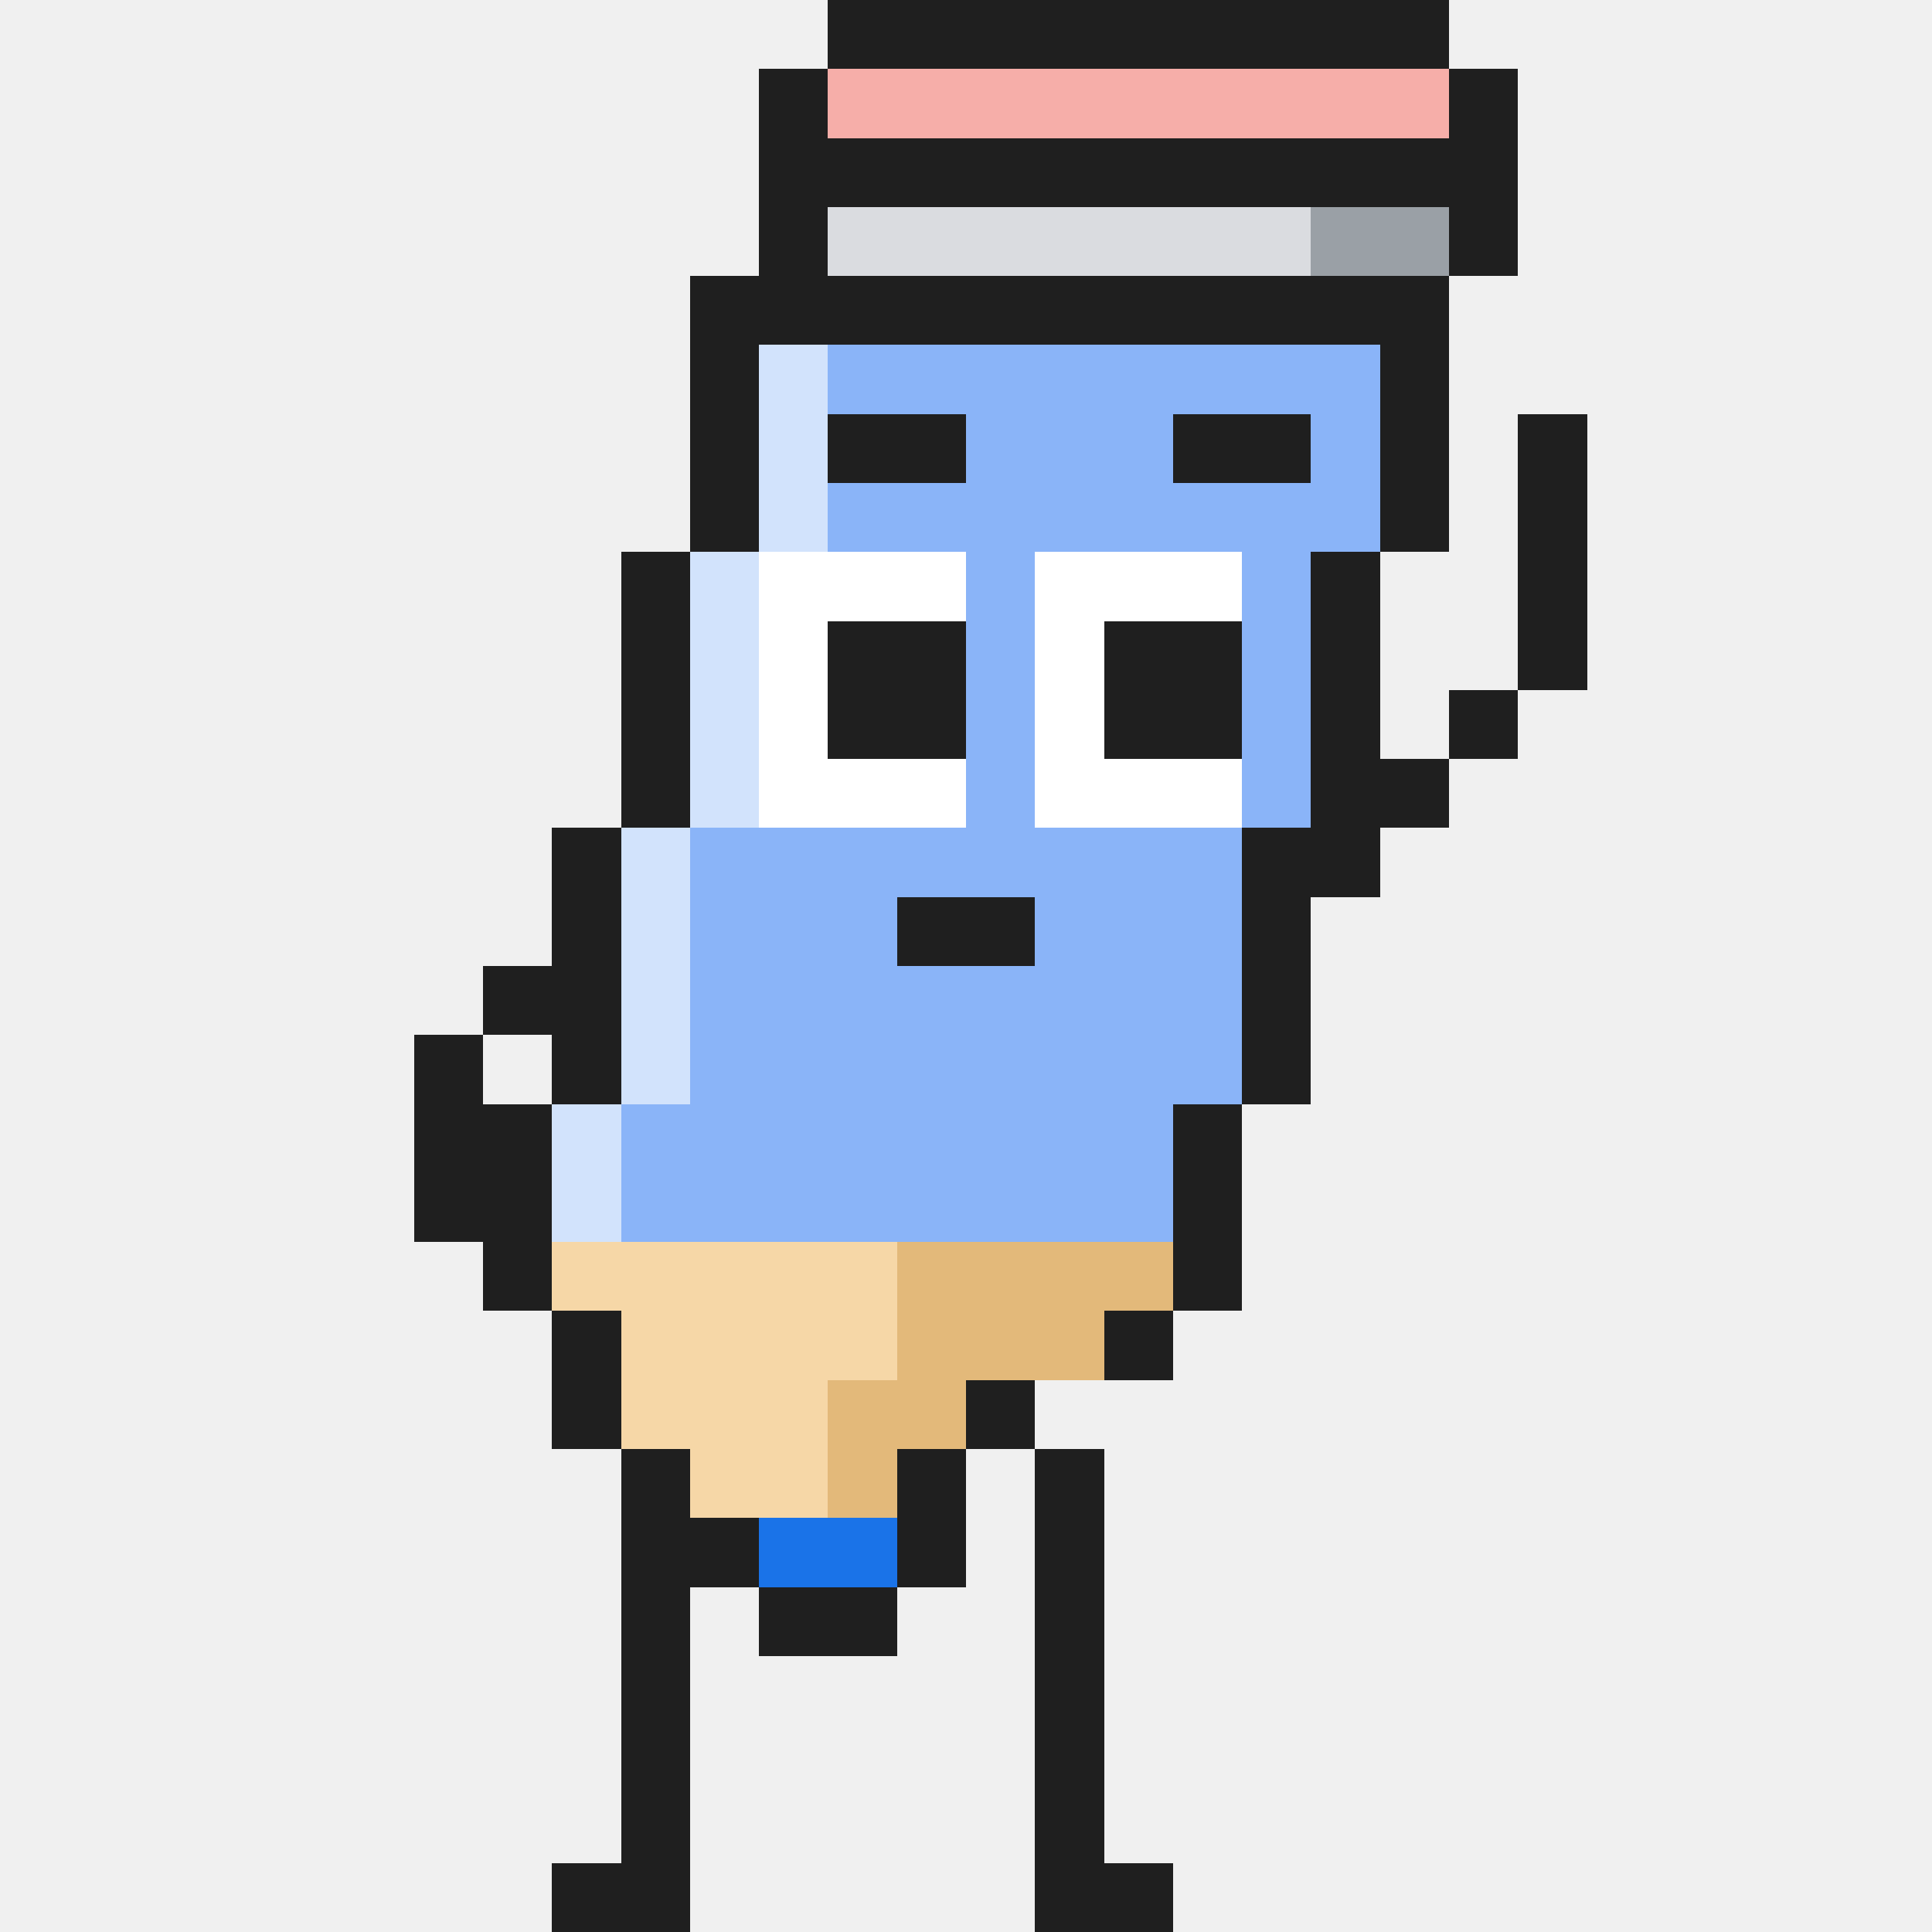
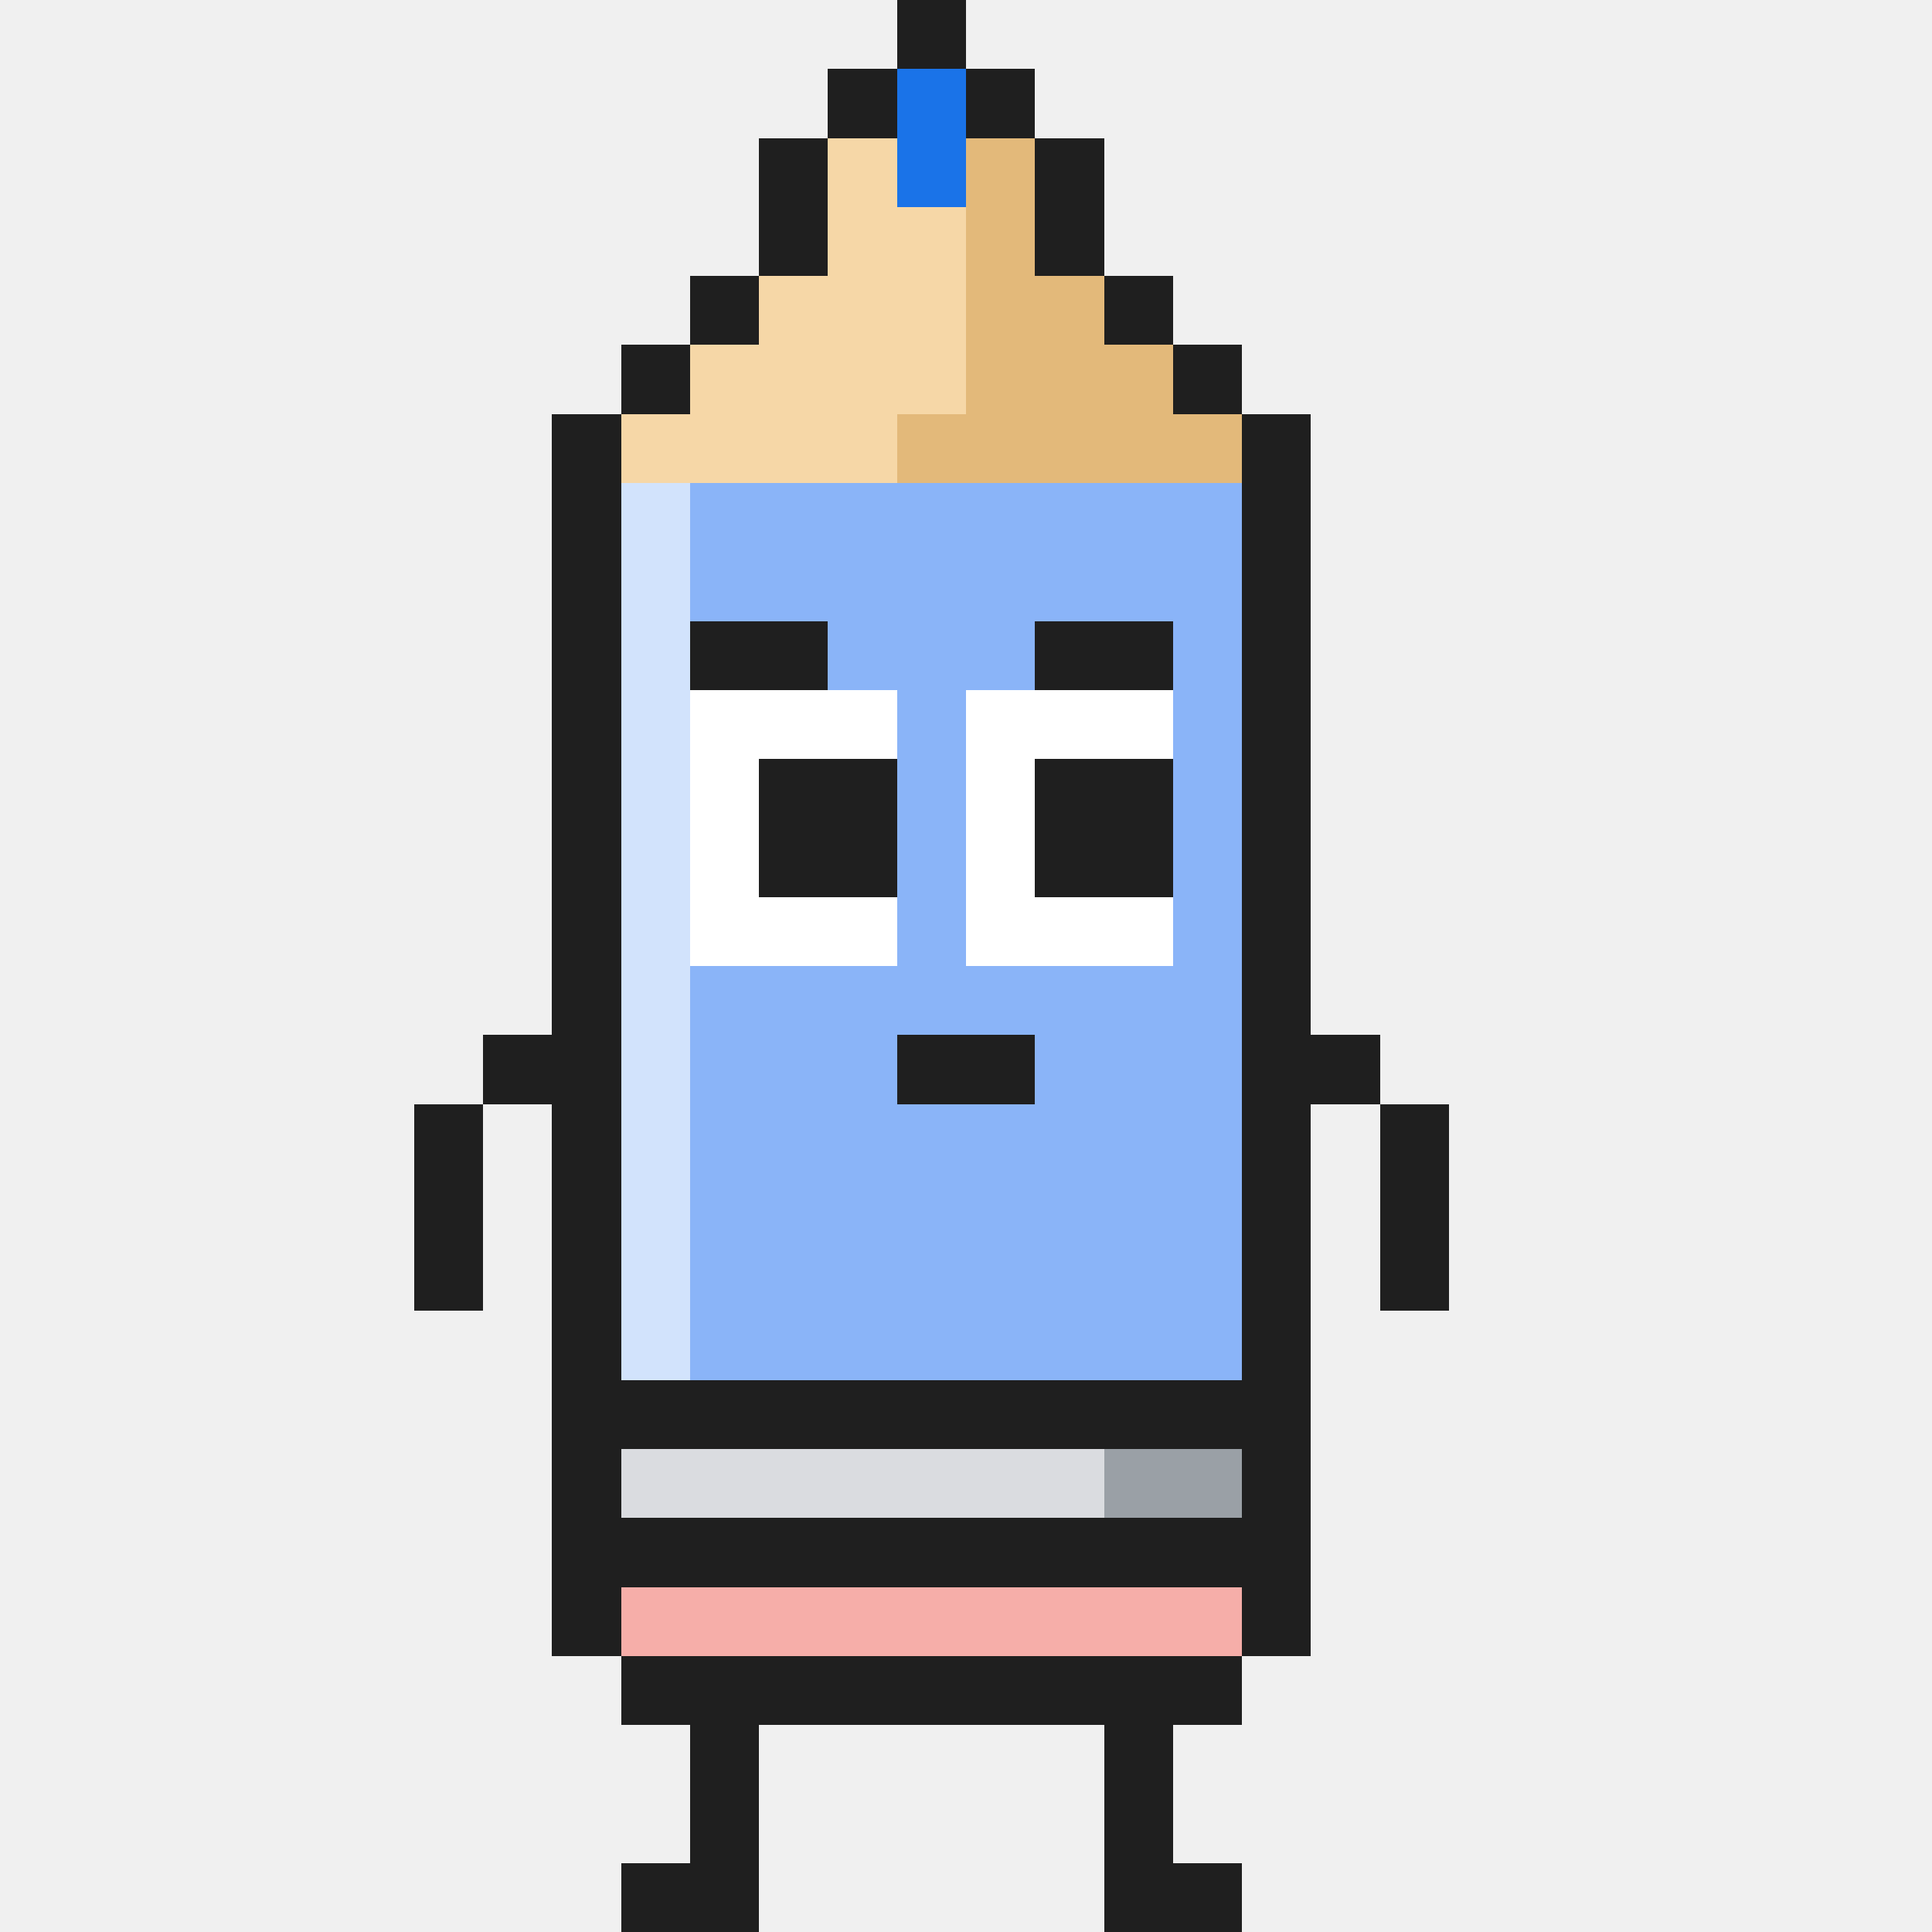
<svg xmlns="http://www.w3.org/2000/svg" viewBox="0 0 28 28" width="480" height="480" shape-rendering="crispEdges">
-   <rect x="12" y="0" width="1" height="1" fill="#1f1f1f" />
  <rect x="13" y="0" width="1" height="1" fill="#1f1f1f" />
-   <rect x="14" y="0" width="1" height="1" fill="#1f1f1f" />
-   <rect x="15" y="0" width="1" height="1" fill="#1f1f1f" />
-   <rect x="16" y="0" width="1" height="1" fill="#1f1f1f" />
-   <rect x="17" y="0" width="1" height="1" fill="#1f1f1f" />
-   <rect x="18" y="0" width="1" height="1" fill="#1f1f1f" />
-   <rect x="19" y="0" width="1" height="1" fill="#1f1f1f" />
-   <rect x="20" y="0" width="1" height="1" fill="#1f1f1f" />
-   <rect x="11" y="1" width="1" height="1" fill="#1f1f1f" />
-   <rect x="12" y="1" width="1" height="1" fill="#f6aea9" />
-   <rect x="13" y="1" width="1" height="1" fill="#f6aea9" />
-   <rect x="14" y="1" width="1" height="1" fill="#f6aea9" />
-   <rect x="15" y="1" width="1" height="1" fill="#f6aea9" />
-   <rect x="16" y="1" width="1" height="1" fill="#f6aea9" />
-   <rect x="17" y="1" width="1" height="1" fill="#f6aea9" />
-   <rect x="18" y="1" width="1" height="1" fill="#f6aea9" />
-   <rect x="19" y="1" width="1" height="1" fill="#f6aea9" />
-   <rect x="20" y="1" width="1" height="1" fill="#f6aea9" />
-   <rect x="21" y="1" width="1" height="1" fill="#1f1f1f" />
+   <rect x="12" y="1" width="1" height="1" fill="#1f1f1f" />
+   <rect x="13" y="1" width="1" height="1" fill="#1a73e8" />
+   <rect x="14" y="1" width="1" height="1" fill="#1f1f1f" />
  <rect x="11" y="2" width="1" height="1" fill="#1f1f1f" />
-   <rect x="12" y="2" width="1" height="1" fill="#1f1f1f" />
-   <rect x="13" y="2" width="1" height="1" fill="#1f1f1f" />
-   <rect x="14" y="2" width="1" height="1" fill="#1f1f1f" />
+   <rect x="12" y="2" width="1" height="1" fill="#f6d7a7" />
+   <rect x="13" y="2" width="1" height="1" fill="#1a73e8" />
+   <rect x="14" y="2" width="1" height="1" fill="#e3b97a" />
  <rect x="15" y="2" width="1" height="1" fill="#1f1f1f" />
-   <rect x="16" y="2" width="1" height="1" fill="#1f1f1f" />
-   <rect x="17" y="2" width="1" height="1" fill="#1f1f1f" />
-   <rect x="18" y="2" width="1" height="1" fill="#1f1f1f" />
-   <rect x="19" y="2" width="1" height="1" fill="#1f1f1f" />
-   <rect x="20" y="2" width="1" height="1" fill="#1f1f1f" />
-   <rect x="21" y="2" width="1" height="1" fill="#1f1f1f" />
  <rect x="11" y="3" width="1" height="1" fill="#1f1f1f" />
-   <rect x="12" y="3" width="1" height="1" fill="#dadce0" />
-   <rect x="13" y="3" width="1" height="1" fill="#dadce0" />
-   <rect x="14" y="3" width="1" height="1" fill="#dadce0" />
-   <rect x="15" y="3" width="1" height="1" fill="#dadce0" />
-   <rect x="16" y="3" width="1" height="1" fill="#dadce0" />
-   <rect x="17" y="3" width="1" height="1" fill="#dadce0" />
-   <rect x="18" y="3" width="1" height="1" fill="#dadce0" />
-   <rect x="19" y="3" width="1" height="1" fill="#9aa0a6" />
-   <rect x="20" y="3" width="1" height="1" fill="#9aa0a6" />
-   <rect x="21" y="3" width="1" height="1" fill="#1f1f1f" />
+   <rect x="12" y="3" width="1" height="1" fill="#f6d7a7" />
+   <rect x="13" y="3" width="1" height="1" fill="#f6d7a7" />
+   <rect x="14" y="3" width="1" height="1" fill="#e3b97a" />
+   <rect x="15" y="3" width="1" height="1" fill="#1f1f1f" />
  <rect x="10" y="4" width="1" height="1" fill="#1f1f1f" />
-   <rect x="11" y="4" width="1" height="1" fill="#1f1f1f" />
-   <rect x="12" y="4" width="1" height="1" fill="#1f1f1f" />
-   <rect x="13" y="4" width="1" height="1" fill="#1f1f1f" />
-   <rect x="14" y="4" width="1" height="1" fill="#1f1f1f" />
-   <rect x="15" y="4" width="1" height="1" fill="#1f1f1f" />
+   <rect x="11" y="4" width="1" height="1" fill="#f6d7a7" />
+   <rect x="12" y="4" width="1" height="1" fill="#f6d7a7" />
+   <rect x="13" y="4" width="1" height="1" fill="#f6d7a7" />
+   <rect x="14" y="4" width="1" height="1" fill="#e3b97a" />
+   <rect x="15" y="4" width="1" height="1" fill="#e3b97a" />
  <rect x="16" y="4" width="1" height="1" fill="#1f1f1f" />
-   <rect x="17" y="4" width="1" height="1" fill="#1f1f1f" />
-   <rect x="18" y="4" width="1" height="1" fill="#1f1f1f" />
-   <rect x="19" y="4" width="1" height="1" fill="#1f1f1f" />
-   <rect x="20" y="4" width="1" height="1" fill="#1f1f1f" />
-   <rect x="10" y="5" width="1" height="1" fill="#1f1f1f" />
-   <rect x="11" y="5" width="1" height="1" fill="#d2e3fc" />
-   <rect x="12" y="5" width="1" height="1" fill="#8ab4f8" />
-   <rect x="13" y="5" width="1" height="1" fill="#8ab4f8" />
-   <rect x="14" y="5" width="1" height="1" fill="#8ab4f8" />
-   <rect x="15" y="5" width="1" height="1" fill="#8ab4f8" />
-   <rect x="16" y="5" width="1" height="1" fill="#8ab4f8" />
-   <rect x="17" y="5" width="1" height="1" fill="#8ab4f8" />
-   <rect x="18" y="5" width="1" height="1" fill="#8ab4f8" />
-   <rect x="19" y="5" width="1" height="1" fill="#8ab4f8" />
-   <rect x="20" y="5" width="1" height="1" fill="#1f1f1f" />
-   <rect x="10" y="6" width="1" height="1" fill="#1f1f1f" />
-   <rect x="11" y="6" width="1" height="1" fill="#d2e3fc" />
-   <rect x="12" y="6" width="1" height="1" fill="#1f1f1f" />
-   <rect x="13" y="6" width="1" height="1" fill="#1f1f1f" />
-   <rect x="14" y="6" width="1" height="1" fill="#8ab4f8" />
-   <rect x="15" y="6" width="1" height="1" fill="#8ab4f8" />
-   <rect x="16" y="6" width="1" height="1" fill="#8ab4f8" />
-   <rect x="17" y="6" width="1" height="1" fill="#1f1f1f" />
+   <rect x="9" y="5" width="1" height="1" fill="#1f1f1f" />
+   <rect x="10" y="5" width="1" height="1" fill="#f6d7a7" />
+   <rect x="11" y="5" width="1" height="1" fill="#f6d7a7" />
+   <rect x="12" y="5" width="1" height="1" fill="#f6d7a7" />
+   <rect x="13" y="5" width="1" height="1" fill="#f6d7a7" />
+   <rect x="14" y="5" width="1" height="1" fill="#e3b97a" />
+   <rect x="15" y="5" width="1" height="1" fill="#e3b97a" />
+   <rect x="16" y="5" width="1" height="1" fill="#e3b97a" />
+   <rect x="17" y="5" width="1" height="1" fill="#1f1f1f" />
+   <rect x="8" y="6" width="1" height="1" fill="#1f1f1f" />
+   <rect x="9" y="6" width="1" height="1" fill="#f6d7a7" />
+   <rect x="10" y="6" width="1" height="1" fill="#f6d7a7" />
+   <rect x="11" y="6" width="1" height="1" fill="#f6d7a7" />
+   <rect x="12" y="6" width="1" height="1" fill="#f6d7a7" />
+   <rect x="13" y="6" width="1" height="1" fill="#e3b97a" />
+   <rect x="14" y="6" width="1" height="1" fill="#e3b97a" />
+   <rect x="15" y="6" width="1" height="1" fill="#e3b97a" />
+   <rect x="16" y="6" width="1" height="1" fill="#e3b97a" />
+   <rect x="17" y="6" width="1" height="1" fill="#e3b97a" />
  <rect x="18" y="6" width="1" height="1" fill="#1f1f1f" />
-   <rect x="19" y="6" width="1" height="1" fill="#8ab4f8" />
-   <rect x="20" y="6" width="1" height="1" fill="#1f1f1f" />
-   <rect x="22" y="6" width="1" height="1" fill="#1f1f1f" />
-   <rect x="10" y="7" width="1" height="1" fill="#1f1f1f" />
-   <rect x="11" y="7" width="1" height="1" fill="#d2e3fc" />
+   <rect x="8" y="7" width="1" height="1" fill="#1f1f1f" />
+   <rect x="9" y="7" width="1" height="1" fill="#d2e3fc" />
+   <rect x="10" y="7" width="1" height="1" fill="#8ab4f8" />
+   <rect x="11" y="7" width="1" height="1" fill="#8ab4f8" />
  <rect x="12" y="7" width="1" height="1" fill="#8ab4f8" />
  <rect x="13" y="7" width="1" height="1" fill="#8ab4f8" />
  <rect x="14" y="7" width="1" height="1" fill="#8ab4f8" />
  <rect x="15" y="7" width="1" height="1" fill="#8ab4f8" />
  <rect x="16" y="7" width="1" height="1" fill="#8ab4f8" />
  <rect x="17" y="7" width="1" height="1" fill="#8ab4f8" />
-   <rect x="18" y="7" width="1" height="1" fill="#8ab4f8" />
-   <rect x="19" y="7" width="1" height="1" fill="#8ab4f8" />
-   <rect x="20" y="7" width="1" height="1" fill="#1f1f1f" />
-   <rect x="22" y="7" width="1" height="1" fill="#1f1f1f" />
-   <rect x="9" y="8" width="1" height="1" fill="#1f1f1f" />
-   <rect x="10" y="8" width="1" height="1" fill="#d2e3fc" />
-   <rect x="11" y="8" width="1" height="1" fill="#ffffff" />
-   <rect x="12" y="8" width="1" height="1" fill="#ffffff" />
-   <rect x="13" y="8" width="1" height="1" fill="#ffffff" />
+   <rect x="18" y="7" width="1" height="1" fill="#1f1f1f" />
+   <rect x="8" y="8" width="1" height="1" fill="#1f1f1f" />
+   <rect x="9" y="8" width="1" height="1" fill="#d2e3fc" />
+   <rect x="10" y="8" width="1" height="1" fill="#8ab4f8" />
+   <rect x="11" y="8" width="1" height="1" fill="#8ab4f8" />
+   <rect x="12" y="8" width="1" height="1" fill="#8ab4f8" />
+   <rect x="13" y="8" width="1" height="1" fill="#8ab4f8" />
  <rect x="14" y="8" width="1" height="1" fill="#8ab4f8" />
-   <rect x="15" y="8" width="1" height="1" fill="#ffffff" />
-   <rect x="16" y="8" width="1" height="1" fill="#ffffff" />
-   <rect x="17" y="8" width="1" height="1" fill="#ffffff" />
-   <rect x="18" y="8" width="1" height="1" fill="#8ab4f8" />
-   <rect x="19" y="8" width="1" height="1" fill="#1f1f1f" />
-   <rect x="22" y="8" width="1" height="1" fill="#1f1f1f" />
-   <rect x="9" y="9" width="1" height="1" fill="#1f1f1f" />
-   <rect x="10" y="9" width="1" height="1" fill="#d2e3fc" />
-   <rect x="11" y="9" width="1" height="1" fill="#ffffff" />
-   <rect x="12" y="9" width="1" height="1" fill="#1f1f1f" />
-   <rect x="13" y="9" width="1" height="1" fill="#1f1f1f" />
+   <rect x="15" y="8" width="1" height="1" fill="#8ab4f8" />
+   <rect x="16" y="8" width="1" height="1" fill="#8ab4f8" />
+   <rect x="17" y="8" width="1" height="1" fill="#8ab4f8" />
+   <rect x="18" y="8" width="1" height="1" fill="#1f1f1f" />
+   <rect x="8" y="9" width="1" height="1" fill="#1f1f1f" />
+   <rect x="9" y="9" width="1" height="1" fill="#d2e3fc" />
+   <rect x="10" y="9" width="1" height="1" fill="#1f1f1f" />
+   <rect x="11" y="9" width="1" height="1" fill="#1f1f1f" />
+   <rect x="12" y="9" width="1" height="1" fill="#8ab4f8" />
+   <rect x="13" y="9" width="1" height="1" fill="#8ab4f8" />
  <rect x="14" y="9" width="1" height="1" fill="#8ab4f8" />
-   <rect x="15" y="9" width="1" height="1" fill="#ffffff" />
+   <rect x="15" y="9" width="1" height="1" fill="#1f1f1f" />
  <rect x="16" y="9" width="1" height="1" fill="#1f1f1f" />
-   <rect x="17" y="9" width="1" height="1" fill="#1f1f1f" />
-   <rect x="18" y="9" width="1" height="1" fill="#8ab4f8" />
-   <rect x="19" y="9" width="1" height="1" fill="#1f1f1f" />
-   <rect x="22" y="9" width="1" height="1" fill="#1f1f1f" />
-   <rect x="9" y="10" width="1" height="1" fill="#1f1f1f" />
-   <rect x="10" y="10" width="1" height="1" fill="#d2e3fc" />
+   <rect x="17" y="9" width="1" height="1" fill="#8ab4f8" />
+   <rect x="18" y="9" width="1" height="1" fill="#1f1f1f" />
+   <rect x="8" y="10" width="1" height="1" fill="#1f1f1f" />
+   <rect x="9" y="10" width="1" height="1" fill="#d2e3fc" />
+   <rect x="10" y="10" width="1" height="1" fill="#ffffff" />
  <rect x="11" y="10" width="1" height="1" fill="#ffffff" />
-   <rect x="12" y="10" width="1" height="1" fill="#1f1f1f" />
-   <rect x="13" y="10" width="1" height="1" fill="#1f1f1f" />
-   <rect x="14" y="10" width="1" height="1" fill="#8ab4f8" />
+   <rect x="12" y="10" width="1" height="1" fill="#ffffff" />
+   <rect x="13" y="10" width="1" height="1" fill="#8ab4f8" />
+   <rect x="14" y="10" width="1" height="1" fill="#ffffff" />
  <rect x="15" y="10" width="1" height="1" fill="#ffffff" />
-   <rect x="16" y="10" width="1" height="1" fill="#1f1f1f" />
-   <rect x="17" y="10" width="1" height="1" fill="#1f1f1f" />
-   <rect x="18" y="10" width="1" height="1" fill="#8ab4f8" />
-   <rect x="19" y="10" width="1" height="1" fill="#1f1f1f" />
-   <rect x="21" y="10" width="1" height="1" fill="#1f1f1f" />
-   <rect x="9" y="11" width="1" height="1" fill="#1f1f1f" />
-   <rect x="10" y="11" width="1" height="1" fill="#d2e3fc" />
-   <rect x="11" y="11" width="1" height="1" fill="#ffffff" />
-   <rect x="12" y="11" width="1" height="1" fill="#ffffff" />
-   <rect x="13" y="11" width="1" height="1" fill="#ffffff" />
-   <rect x="14" y="11" width="1" height="1" fill="#8ab4f8" />
-   <rect x="15" y="11" width="1" height="1" fill="#ffffff" />
-   <rect x="16" y="11" width="1" height="1" fill="#ffffff" />
-   <rect x="17" y="11" width="1" height="1" fill="#ffffff" />
-   <rect x="18" y="11" width="1" height="1" fill="#8ab4f8" />
-   <rect x="19" y="11" width="1" height="1" fill="#1f1f1f" />
-   <rect x="20" y="11" width="1" height="1" fill="#1f1f1f" />
+   <rect x="16" y="10" width="1" height="1" fill="#ffffff" />
+   <rect x="17" y="10" width="1" height="1" fill="#8ab4f8" />
+   <rect x="18" y="10" width="1" height="1" fill="#1f1f1f" />
+   <rect x="8" y="11" width="1" height="1" fill="#1f1f1f" />
+   <rect x="9" y="11" width="1" height="1" fill="#d2e3fc" />
+   <rect x="10" y="11" width="1" height="1" fill="#ffffff" />
+   <rect x="11" y="11" width="1" height="1" fill="#1f1f1f" />
+   <rect x="12" y="11" width="1" height="1" fill="#1f1f1f" />
+   <rect x="13" y="11" width="1" height="1" fill="#8ab4f8" />
+   <rect x="14" y="11" width="1" height="1" fill="#ffffff" />
+   <rect x="15" y="11" width="1" height="1" fill="#1f1f1f" />
+   <rect x="16" y="11" width="1" height="1" fill="#1f1f1f" />
+   <rect x="17" y="11" width="1" height="1" fill="#8ab4f8" />
+   <rect x="18" y="11" width="1" height="1" fill="#1f1f1f" />
  <rect x="8" y="12" width="1" height="1" fill="#1f1f1f" />
  <rect x="9" y="12" width="1" height="1" fill="#d2e3fc" />
-   <rect x="10" y="12" width="1" height="1" fill="#8ab4f8" />
-   <rect x="11" y="12" width="1" height="1" fill="#8ab4f8" />
-   <rect x="12" y="12" width="1" height="1" fill="#8ab4f8" />
+   <rect x="10" y="12" width="1" height="1" fill="#ffffff" />
+   <rect x="11" y="12" width="1" height="1" fill="#1f1f1f" />
+   <rect x="12" y="12" width="1" height="1" fill="#1f1f1f" />
  <rect x="13" y="12" width="1" height="1" fill="#8ab4f8" />
-   <rect x="14" y="12" width="1" height="1" fill="#8ab4f8" />
-   <rect x="15" y="12" width="1" height="1" fill="#8ab4f8" />
-   <rect x="16" y="12" width="1" height="1" fill="#8ab4f8" />
+   <rect x="14" y="12" width="1" height="1" fill="#ffffff" />
+   <rect x="15" y="12" width="1" height="1" fill="#1f1f1f" />
+   <rect x="16" y="12" width="1" height="1" fill="#1f1f1f" />
  <rect x="17" y="12" width="1" height="1" fill="#8ab4f8" />
  <rect x="18" y="12" width="1" height="1" fill="#1f1f1f" />
-   <rect x="19" y="12" width="1" height="1" fill="#1f1f1f" />
  <rect x="8" y="13" width="1" height="1" fill="#1f1f1f" />
  <rect x="9" y="13" width="1" height="1" fill="#d2e3fc" />
-   <rect x="10" y="13" width="1" height="1" fill="#8ab4f8" />
-   <rect x="11" y="13" width="1" height="1" fill="#8ab4f8" />
-   <rect x="12" y="13" width="1" height="1" fill="#8ab4f8" />
-   <rect x="13" y="13" width="1" height="1" fill="#1f1f1f" />
-   <rect x="14" y="13" width="1" height="1" fill="#1f1f1f" />
-   <rect x="15" y="13" width="1" height="1" fill="#8ab4f8" />
-   <rect x="16" y="13" width="1" height="1" fill="#8ab4f8" />
+   <rect x="10" y="13" width="1" height="1" fill="#ffffff" />
+   <rect x="11" y="13" width="1" height="1" fill="#ffffff" />
+   <rect x="12" y="13" width="1" height="1" fill="#ffffff" />
+   <rect x="13" y="13" width="1" height="1" fill="#8ab4f8" />
+   <rect x="14" y="13" width="1" height="1" fill="#ffffff" />
+   <rect x="15" y="13" width="1" height="1" fill="#ffffff" />
+   <rect x="16" y="13" width="1" height="1" fill="#ffffff" />
  <rect x="17" y="13" width="1" height="1" fill="#8ab4f8" />
  <rect x="18" y="13" width="1" height="1" fill="#1f1f1f" />
-   <rect x="7" y="14" width="1" height="1" fill="#1f1f1f" />
  <rect x="8" y="14" width="1" height="1" fill="#1f1f1f" />
  <rect x="9" y="14" width="1" height="1" fill="#d2e3fc" />
  <rect x="10" y="14" width="1" height="1" fill="#8ab4f8" />
  <rect x="11" y="14" width="1" height="1" fill="#8ab4f8" />
  <rect x="12" y="14" width="1" height="1" fill="#8ab4f8" />
  <rect x="13" y="14" width="1" height="1" fill="#8ab4f8" />
  <rect x="14" y="14" width="1" height="1" fill="#8ab4f8" />
  <rect x="15" y="14" width="1" height="1" fill="#8ab4f8" />
  <rect x="16" y="14" width="1" height="1" fill="#8ab4f8" />
  <rect x="17" y="14" width="1" height="1" fill="#8ab4f8" />
  <rect x="18" y="14" width="1" height="1" fill="#1f1f1f" />
-   <rect x="6" y="15" width="1" height="1" fill="#1f1f1f" />
+   <rect x="7" y="15" width="1" height="1" fill="#1f1f1f" />
  <rect x="8" y="15" width="1" height="1" fill="#1f1f1f" />
  <rect x="9" y="15" width="1" height="1" fill="#d2e3fc" />
  <rect x="10" y="15" width="1" height="1" fill="#8ab4f8" />
  <rect x="11" y="15" width="1" height="1" fill="#8ab4f8" />
  <rect x="12" y="15" width="1" height="1" fill="#8ab4f8" />
-   <rect x="13" y="15" width="1" height="1" fill="#8ab4f8" />
-   <rect x="14" y="15" width="1" height="1" fill="#8ab4f8" />
+   <rect x="13" y="15" width="1" height="1" fill="#1f1f1f" />
+   <rect x="14" y="15" width="1" height="1" fill="#1f1f1f" />
  <rect x="15" y="15" width="1" height="1" fill="#8ab4f8" />
  <rect x="16" y="15" width="1" height="1" fill="#8ab4f8" />
  <rect x="17" y="15" width="1" height="1" fill="#8ab4f8" />
  <rect x="18" y="15" width="1" height="1" fill="#1f1f1f" />
+   <rect x="19" y="15" width="1" height="1" fill="#1f1f1f" />
  <rect x="6" y="16" width="1" height="1" fill="#1f1f1f" />
-   <rect x="7" y="16" width="1" height="1" fill="#1f1f1f" />
-   <rect x="8" y="16" width="1" height="1" fill="#d2e3fc" />
-   <rect x="9" y="16" width="1" height="1" fill="#8ab4f8" />
+   <rect x="8" y="16" width="1" height="1" fill="#1f1f1f" />
+   <rect x="9" y="16" width="1" height="1" fill="#d2e3fc" />
  <rect x="10" y="16" width="1" height="1" fill="#8ab4f8" />
  <rect x="11" y="16" width="1" height="1" fill="#8ab4f8" />
  <rect x="12" y="16" width="1" height="1" fill="#8ab4f8" />
  <rect x="13" y="16" width="1" height="1" fill="#8ab4f8" />
  <rect x="14" y="16" width="1" height="1" fill="#8ab4f8" />
  <rect x="15" y="16" width="1" height="1" fill="#8ab4f8" />
  <rect x="16" y="16" width="1" height="1" fill="#8ab4f8" />
-   <rect x="17" y="16" width="1" height="1" fill="#1f1f1f" />
+   <rect x="17" y="16" width="1" height="1" fill="#8ab4f8" />
+   <rect x="18" y="16" width="1" height="1" fill="#1f1f1f" />
+   <rect x="20" y="16" width="1" height="1" fill="#1f1f1f" />
  <rect x="6" y="17" width="1" height="1" fill="#1f1f1f" />
-   <rect x="7" y="17" width="1" height="1" fill="#1f1f1f" />
-   <rect x="8" y="17" width="1" height="1" fill="#d2e3fc" />
-   <rect x="9" y="17" width="1" height="1" fill="#8ab4f8" />
+   <rect x="8" y="17" width="1" height="1" fill="#1f1f1f" />
+   <rect x="9" y="17" width="1" height="1" fill="#d2e3fc" />
  <rect x="10" y="17" width="1" height="1" fill="#8ab4f8" />
  <rect x="11" y="17" width="1" height="1" fill="#8ab4f8" />
  <rect x="12" y="17" width="1" height="1" fill="#8ab4f8" />
  <rect x="13" y="17" width="1" height="1" fill="#8ab4f8" />
  <rect x="14" y="17" width="1" height="1" fill="#8ab4f8" />
  <rect x="15" y="17" width="1" height="1" fill="#8ab4f8" />
  <rect x="16" y="17" width="1" height="1" fill="#8ab4f8" />
-   <rect x="17" y="17" width="1" height="1" fill="#1f1f1f" />
-   <rect x="7" y="18" width="1" height="1" fill="#1f1f1f" />
-   <rect x="8" y="18" width="1" height="1" fill="#f6d7a7" />
-   <rect x="9" y="18" width="1" height="1" fill="#f6d7a7" />
-   <rect x="10" y="18" width="1" height="1" fill="#f6d7a7" />
-   <rect x="11" y="18" width="1" height="1" fill="#f6d7a7" />
-   <rect x="12" y="18" width="1" height="1" fill="#f6d7a7" />
-   <rect x="13" y="18" width="1" height="1" fill="#e3b97a" />
-   <rect x="14" y="18" width="1" height="1" fill="#e3b97a" />
-   <rect x="15" y="18" width="1" height="1" fill="#e3b97a" />
-   <rect x="16" y="18" width="1" height="1" fill="#e3b97a" />
-   <rect x="17" y="18" width="1" height="1" fill="#1f1f1f" />
+   <rect x="17" y="17" width="1" height="1" fill="#8ab4f8" />
+   <rect x="18" y="17" width="1" height="1" fill="#1f1f1f" />
+   <rect x="20" y="17" width="1" height="1" fill="#1f1f1f" />
+   <rect x="6" y="18" width="1" height="1" fill="#1f1f1f" />
+   <rect x="8" y="18" width="1" height="1" fill="#1f1f1f" />
+   <rect x="9" y="18" width="1" height="1" fill="#d2e3fc" />
+   <rect x="10" y="18" width="1" height="1" fill="#8ab4f8" />
+   <rect x="11" y="18" width="1" height="1" fill="#8ab4f8" />
+   <rect x="12" y="18" width="1" height="1" fill="#8ab4f8" />
+   <rect x="13" y="18" width="1" height="1" fill="#8ab4f8" />
+   <rect x="14" y="18" width="1" height="1" fill="#8ab4f8" />
+   <rect x="15" y="18" width="1" height="1" fill="#8ab4f8" />
+   <rect x="16" y="18" width="1" height="1" fill="#8ab4f8" />
+   <rect x="17" y="18" width="1" height="1" fill="#8ab4f8" />
+   <rect x="18" y="18" width="1" height="1" fill="#1f1f1f" />
+   <rect x="20" y="18" width="1" height="1" fill="#1f1f1f" />
  <rect x="8" y="19" width="1" height="1" fill="#1f1f1f" />
-   <rect x="9" y="19" width="1" height="1" fill="#f6d7a7" />
-   <rect x="10" y="19" width="1" height="1" fill="#f6d7a7" />
-   <rect x="11" y="19" width="1" height="1" fill="#f6d7a7" />
-   <rect x="12" y="19" width="1" height="1" fill="#f6d7a7" />
-   <rect x="13" y="19" width="1" height="1" fill="#e3b97a" />
-   <rect x="14" y="19" width="1" height="1" fill="#e3b97a" />
-   <rect x="15" y="19" width="1" height="1" fill="#e3b97a" />
-   <rect x="16" y="19" width="1" height="1" fill="#1f1f1f" />
+   <rect x="9" y="19" width="1" height="1" fill="#d2e3fc" />
+   <rect x="10" y="19" width="1" height="1" fill="#8ab4f8" />
+   <rect x="11" y="19" width="1" height="1" fill="#8ab4f8" />
+   <rect x="12" y="19" width="1" height="1" fill="#8ab4f8" />
+   <rect x="13" y="19" width="1" height="1" fill="#8ab4f8" />
+   <rect x="14" y="19" width="1" height="1" fill="#8ab4f8" />
+   <rect x="15" y="19" width="1" height="1" fill="#8ab4f8" />
+   <rect x="16" y="19" width="1" height="1" fill="#8ab4f8" />
+   <rect x="17" y="19" width="1" height="1" fill="#8ab4f8" />
+   <rect x="18" y="19" width="1" height="1" fill="#1f1f1f" />
  <rect x="8" y="20" width="1" height="1" fill="#1f1f1f" />
-   <rect x="9" y="20" width="1" height="1" fill="#f6d7a7" />
-   <rect x="10" y="20" width="1" height="1" fill="#f6d7a7" />
-   <rect x="11" y="20" width="1" height="1" fill="#f6d7a7" />
-   <rect x="12" y="20" width="1" height="1" fill="#e3b97a" />
-   <rect x="13" y="20" width="1" height="1" fill="#e3b97a" />
+   <rect x="9" y="20" width="1" height="1" fill="#1f1f1f" />
+   <rect x="10" y="20" width="1" height="1" fill="#1f1f1f" />
+   <rect x="11" y="20" width="1" height="1" fill="#1f1f1f" />
+   <rect x="12" y="20" width="1" height="1" fill="#1f1f1f" />
+   <rect x="13" y="20" width="1" height="1" fill="#1f1f1f" />
  <rect x="14" y="20" width="1" height="1" fill="#1f1f1f" />
-   <rect x="9" y="21" width="1" height="1" fill="#1f1f1f" />
-   <rect x="10" y="21" width="1" height="1" fill="#f6d7a7" />
-   <rect x="11" y="21" width="1" height="1" fill="#f6d7a7" />
-   <rect x="12" y="21" width="1" height="1" fill="#e3b97a" />
-   <rect x="13" y="21" width="1" height="1" fill="#1f1f1f" />
-   <rect x="15" y="21" width="1" height="1" fill="#1f1f1f" />
+   <rect x="15" y="20" width="1" height="1" fill="#1f1f1f" />
+   <rect x="16" y="20" width="1" height="1" fill="#1f1f1f" />
+   <rect x="17" y="20" width="1" height="1" fill="#1f1f1f" />
+   <rect x="18" y="20" width="1" height="1" fill="#1f1f1f" />
+   <rect x="8" y="21" width="1" height="1" fill="#1f1f1f" />
+   <rect x="9" y="21" width="1" height="1" fill="#dadce0" />
+   <rect x="10" y="21" width="1" height="1" fill="#dadce0" />
+   <rect x="11" y="21" width="1" height="1" fill="#dadce0" />
+   <rect x="12" y="21" width="1" height="1" fill="#dadce0" />
+   <rect x="13" y="21" width="1" height="1" fill="#dadce0" />
+   <rect x="14" y="21" width="1" height="1" fill="#dadce0" />
+   <rect x="15" y="21" width="1" height="1" fill="#dadce0" />
+   <rect x="16" y="21" width="1" height="1" fill="#9aa0a6" />
+   <rect x="17" y="21" width="1" height="1" fill="#9aa0a6" />
+   <rect x="18" y="21" width="1" height="1" fill="#1f1f1f" />
+   <rect x="8" y="22" width="1" height="1" fill="#1f1f1f" />
  <rect x="9" y="22" width="1" height="1" fill="#1f1f1f" />
  <rect x="10" y="22" width="1" height="1" fill="#1f1f1f" />
-   <rect x="11" y="22" width="1" height="1" fill="#1a73e8" />
-   <rect x="12" y="22" width="1" height="1" fill="#1a73e8" />
+   <rect x="11" y="22" width="1" height="1" fill="#1f1f1f" />
+   <rect x="12" y="22" width="1" height="1" fill="#1f1f1f" />
  <rect x="13" y="22" width="1" height="1" fill="#1f1f1f" />
+   <rect x="14" y="22" width="1" height="1" fill="#1f1f1f" />
  <rect x="15" y="22" width="1" height="1" fill="#1f1f1f" />
-   <rect x="9" y="23" width="1" height="1" fill="#1f1f1f" />
-   <rect x="11" y="23" width="1" height="1" fill="#1f1f1f" />
-   <rect x="12" y="23" width="1" height="1" fill="#1f1f1f" />
-   <rect x="15" y="23" width="1" height="1" fill="#1f1f1f" />
+   <rect x="16" y="22" width="1" height="1" fill="#1f1f1f" />
+   <rect x="17" y="22" width="1" height="1" fill="#1f1f1f" />
+   <rect x="18" y="22" width="1" height="1" fill="#1f1f1f" />
+   <rect x="8" y="23" width="1" height="1" fill="#1f1f1f" />
+   <rect x="9" y="23" width="1" height="1" fill="#f6aea9" />
+   <rect x="10" y="23" width="1" height="1" fill="#f6aea9" />
+   <rect x="11" y="23" width="1" height="1" fill="#f6aea9" />
+   <rect x="12" y="23" width="1" height="1" fill="#f6aea9" />
+   <rect x="13" y="23" width="1" height="1" fill="#f6aea9" />
+   <rect x="14" y="23" width="1" height="1" fill="#f6aea9" />
+   <rect x="15" y="23" width="1" height="1" fill="#f6aea9" />
+   <rect x="16" y="23" width="1" height="1" fill="#f6aea9" />
+   <rect x="17" y="23" width="1" height="1" fill="#f6aea9" />
+   <rect x="18" y="23" width="1" height="1" fill="#1f1f1f" />
  <rect x="9" y="24" width="1" height="1" fill="#1f1f1f" />
+   <rect x="10" y="24" width="1" height="1" fill="#1f1f1f" />
+   <rect x="11" y="24" width="1" height="1" fill="#1f1f1f" />
+   <rect x="12" y="24" width="1" height="1" fill="#1f1f1f" />
+   <rect x="13" y="24" width="1" height="1" fill="#1f1f1f" />
+   <rect x="14" y="24" width="1" height="1" fill="#1f1f1f" />
  <rect x="15" y="24" width="1" height="1" fill="#1f1f1f" />
-   <rect x="9" y="25" width="1" height="1" fill="#1f1f1f" />
-   <rect x="15" y="25" width="1" height="1" fill="#1f1f1f" />
-   <rect x="9" y="26" width="1" height="1" fill="#1f1f1f" />
-   <rect x="15" y="26" width="1" height="1" fill="#1f1f1f" />
-   <rect x="8" y="27" width="1" height="1" fill="#1f1f1f" />
+   <rect x="16" y="24" width="1" height="1" fill="#1f1f1f" />
+   <rect x="17" y="24" width="1" height="1" fill="#1f1f1f" />
+   <rect x="10" y="25" width="1" height="1" fill="#1f1f1f" />
+   <rect x="16" y="25" width="1" height="1" fill="#1f1f1f" />
+   <rect x="10" y="26" width="1" height="1" fill="#1f1f1f" />
+   <rect x="16" y="26" width="1" height="1" fill="#1f1f1f" />
  <rect x="9" y="27" width="1" height="1" fill="#1f1f1f" />
-   <rect x="15" y="27" width="1" height="1" fill="#1f1f1f" />
+   <rect x="10" y="27" width="1" height="1" fill="#1f1f1f" />
  <rect x="16" y="27" width="1" height="1" fill="#1f1f1f" />
+   <rect x="17" y="27" width="1" height="1" fill="#1f1f1f" />
</svg>
